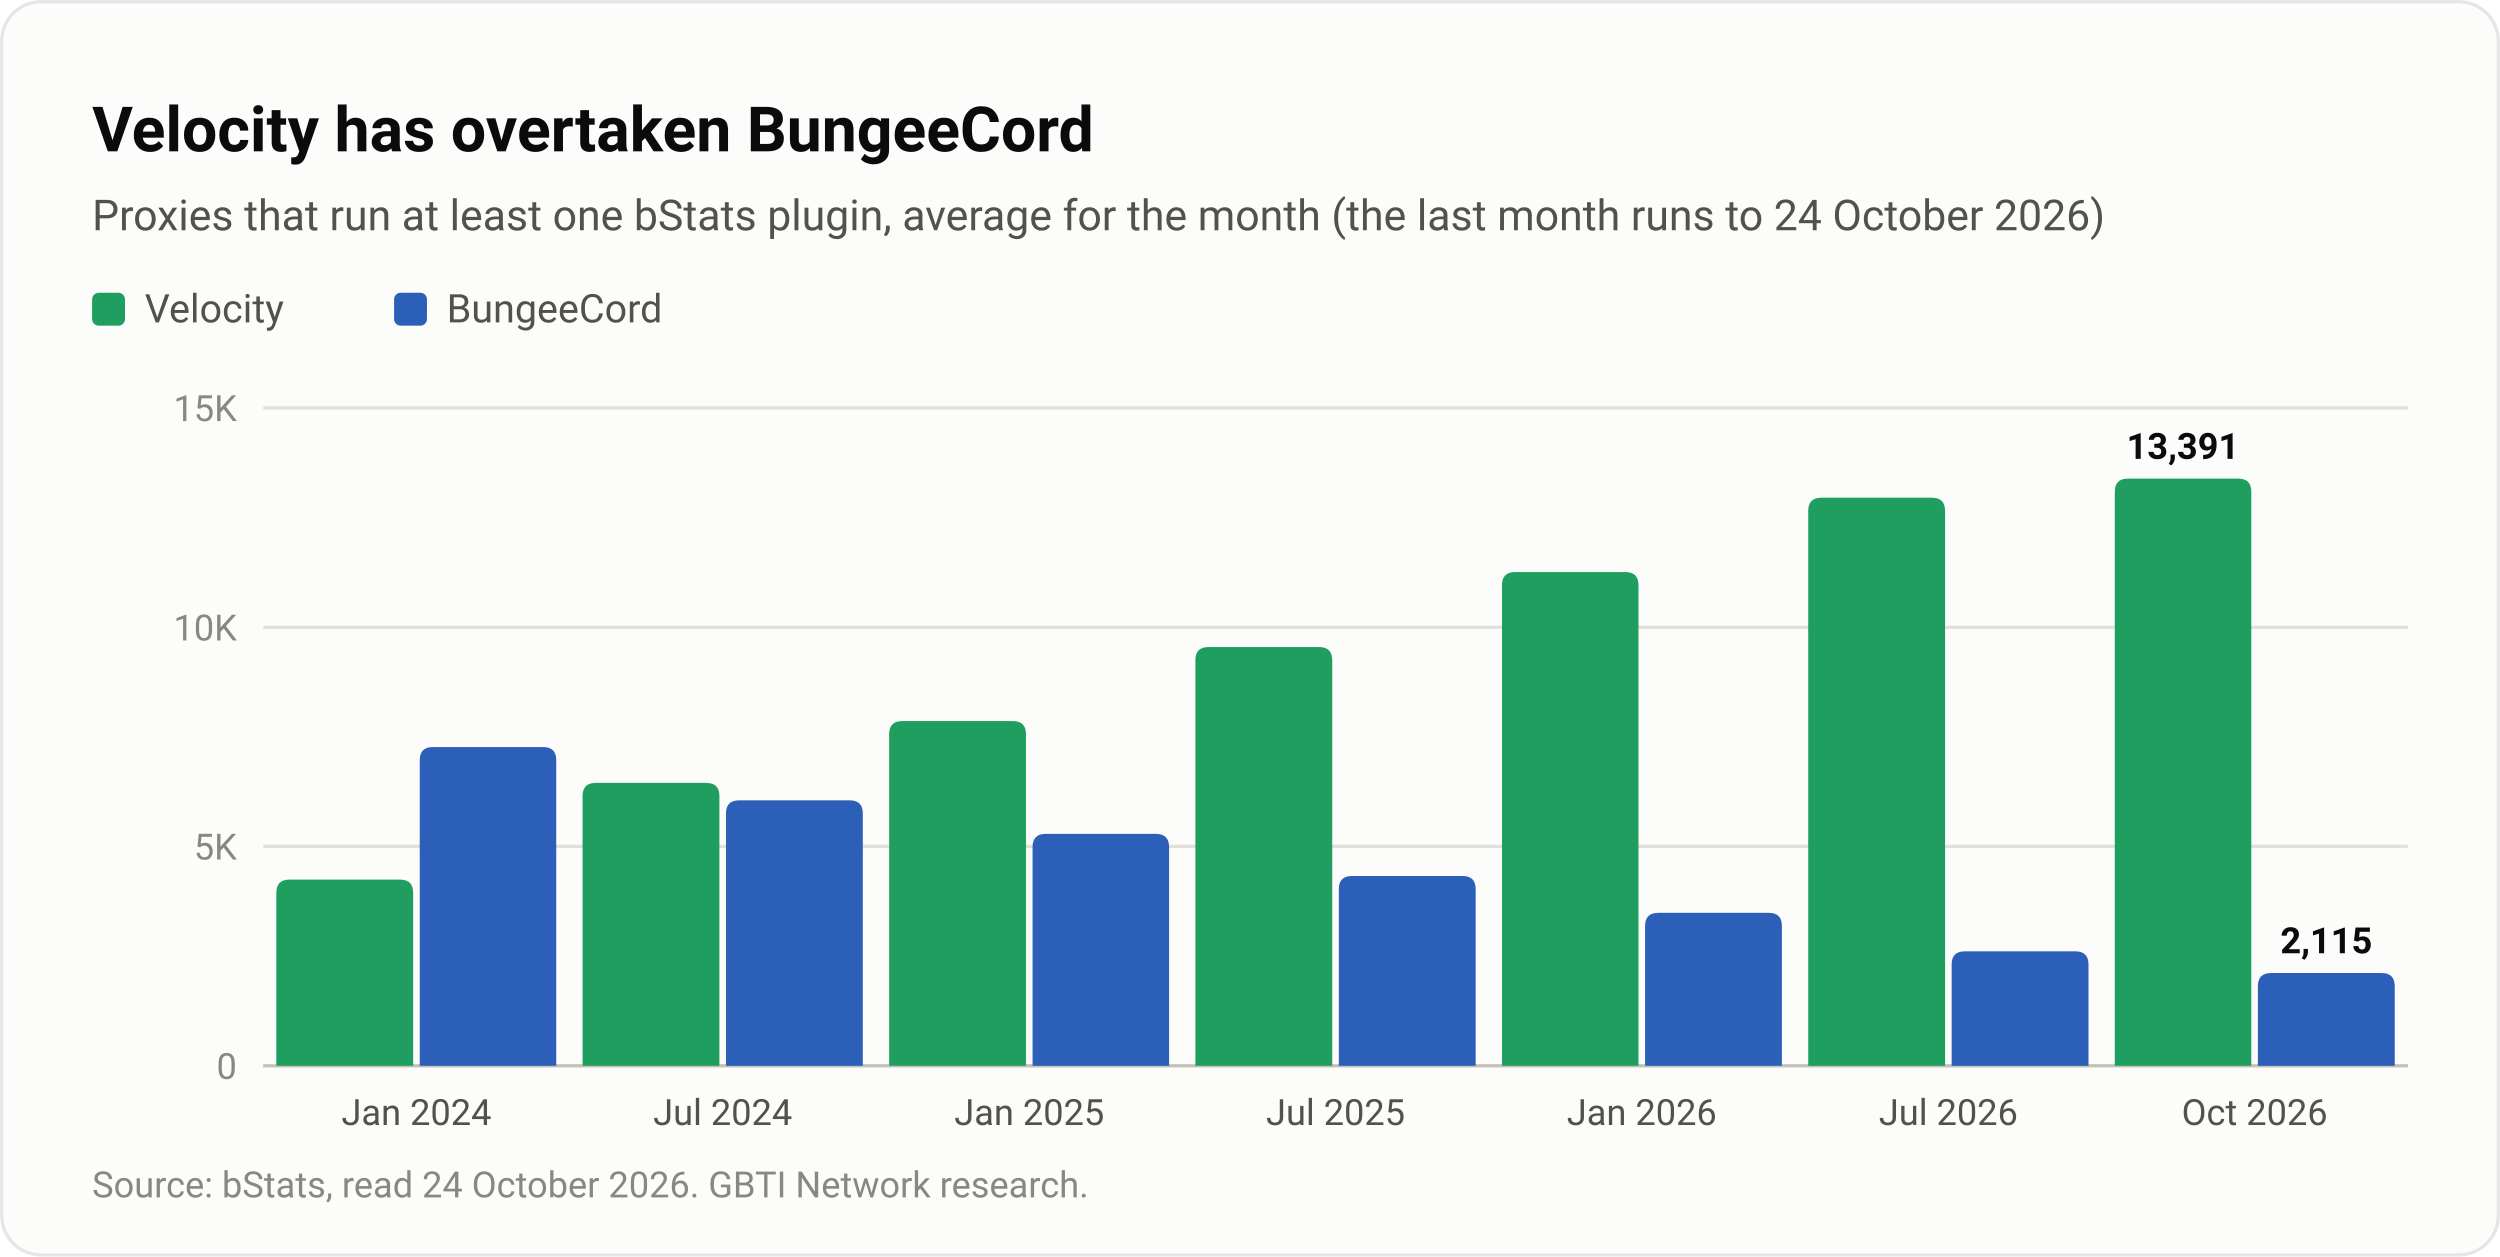
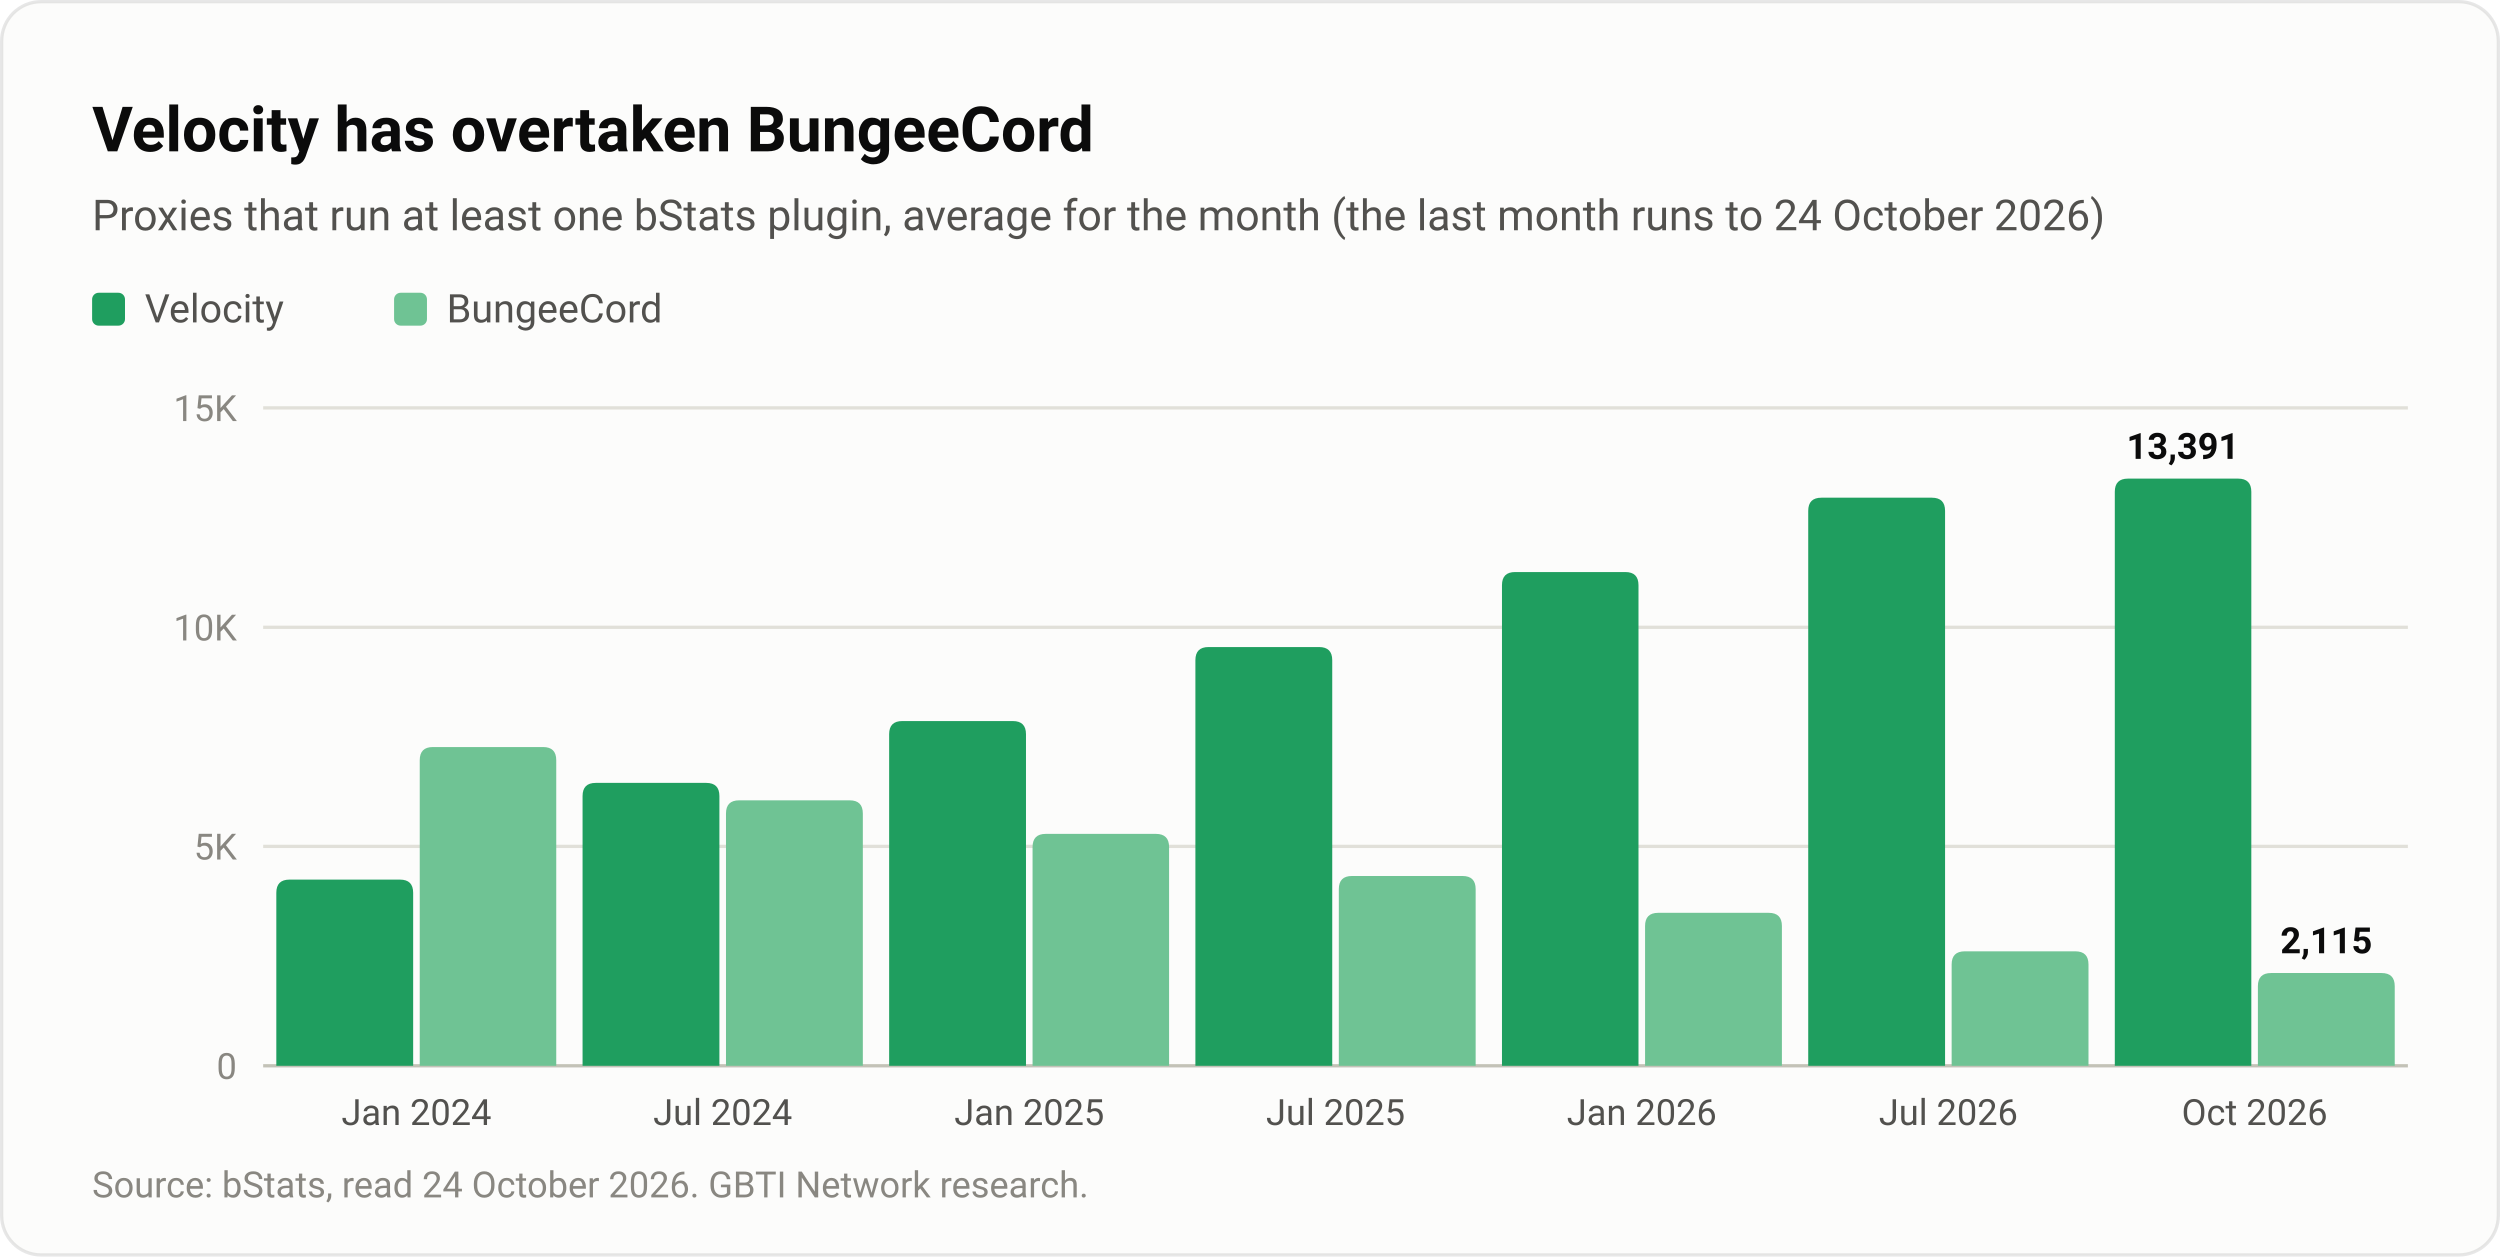
<svg xmlns="http://www.w3.org/2000/svg" width="760" height="382" viewBox="0 0 760 382" role="img" aria-label="Proxies running at least one bStats plugin, monthly average: Jan 2024: Velocity 4,246, BungeeCord 7,265; Jul 2024: Velocity 6,452, BungeeCord 6,056; Jan 2025: Velocity 7,863, BungeeCord 5,284; Jul 2025: Velocity 9,547, BungeeCord 4,327; Jan 2026: Velocity 11,258, BungeeCord 3,488; Jul 2026: Velocity 12,953, BungeeCord 2,607; Oct 2026: Velocity 13,391, BungeeCord 2,115." font-family="system-ui, -apple-system, 'Segoe UI', Roboto, Helvetica, Arial, sans-serif">
  <rect x="0.5" y="0.5" width="759" height="381" rx="12" fill="#fcfcfb" stroke="rgba(11,11,11,0.10)" />
  <text x="28.0" y="46.0" font-size="19" font-weight="650" fill="#0b0b0b" text-anchor="start">Velocity has overtaken BungeeCord</text>
  <text x="28.0" y="70.0" font-size="13" font-weight="400" fill="#52514e" text-anchor="start">Proxies that run at least one bStats plugin, average for the month (the last month runs to 24 October 2026)</text>
  <rect x="28.0" y="89" width="10" height="10" rx="2" fill="#1f9e5f" />
  <text x="44.0" y="98.0" font-size="12" font-weight="400" fill="#52514e" text-anchor="start">Velocity</text>
-   <rect x="119.8" y="89" width="10" height="10" rx="2" fill="#2b5fb8" />
+   <rect x="119.8" y="89" width="10" height="10" rx="2" fill="#6fc394" />
  <text x="135.8" y="98.0" font-size="12" font-weight="400" fill="#52514e" text-anchor="start">BungeeCord</text>
  <line x1="80" y1="324.0" x2="732" y2="324.0" stroke="#c3c2b7" stroke-width="1" />
  <text x="72.0" y="328.0" font-size="11" font-weight="400" fill="#898781" text-anchor="end">0</text>
  <line x1="80" y1="257.3" x2="732" y2="257.3" stroke="#e1e0d9" stroke-width="1" />
  <text x="72.0" y="261.3" font-size="11" font-weight="400" fill="#898781" text-anchor="end">5K</text>
  <line x1="80" y1="190.7" x2="732" y2="190.7" stroke="#e1e0d9" stroke-width="1" />
  <text x="72.0" y="194.7" font-size="11" font-weight="400" fill="#898781" text-anchor="end">10K</text>
  <line x1="80" y1="124.0" x2="732" y2="124.0" stroke="#e1e0d9" stroke-width="1" />
  <text x="72.0" y="128.0" font-size="11" font-weight="400" fill="#898781" text-anchor="end">15K</text>
  <path d="M84.0,324.0 V271.4 Q84.0,267.4 88.0,267.4 H121.6 Q125.6,267.4 125.6,271.4 V324.0 Z" fill="#1f9e5f" />
-   <path d="M127.6,324.0 V231.1 Q127.6,227.1 131.6,227.1 H165.1 Q169.1,227.1 169.1,231.1 V324.0 Z" fill="#2b5fb8" />
+   <path d="M127.6,324.0 V231.1 Q127.6,227.1 131.6,227.1 H165.1 Q169.1,227.1 169.1,231.1 V324.0 Z" fill="#6fc394" />
  <text x="126.6" y="342.0" font-size="11" font-weight="400" fill="#52514e" text-anchor="middle">Jan 2024</text>
  <path d="M177.1,324.0 V242.0 Q177.1,238.0 181.1,238.0 H214.7 Q218.7,238.0 218.7,242.0 V324.0 Z" fill="#1f9e5f" />
-   <path d="M220.7,324.0 V247.3 Q220.7,243.3 224.7,243.3 H258.3 Q262.3,243.3 262.3,247.3 V324.0 Z" fill="#2b5fb8" />
+   <path d="M220.7,324.0 V247.3 Q220.7,243.3 224.7,243.3 H258.3 Q262.3,243.3 262.3,247.3 V324.0 Z" fill="#6fc394" />
  <text x="219.7" y="342.0" font-size="11" font-weight="400" fill="#52514e" text-anchor="middle">Jul 2024</text>
  <path d="M270.3,324.0 V223.2 Q270.3,219.2 274.3,219.2 H307.9 Q311.9,219.2 311.9,223.2 V324.0 Z" fill="#1f9e5f" />
-   <path d="M313.9,324.0 V257.5 Q313.9,253.5 317.9,253.5 H351.4 Q355.4,253.5 355.4,257.5 V324.0 Z" fill="#2b5fb8" />
+   <path d="M313.9,324.0 V257.5 Q313.9,253.5 317.9,253.5 H351.4 Q355.4,253.5 355.4,257.5 V324.0 Z" fill="#6fc394" />
  <text x="312.9" y="342.0" font-size="11" font-weight="400" fill="#52514e" text-anchor="middle">Jan 2025</text>
  <path d="M363.4,324.0 V200.7 Q363.4,196.7 367.4,196.7 H401.0 Q405.0,196.7 405.0,200.7 V324.0 Z" fill="#1f9e5f" />
-   <path d="M407.0,324.0 V270.3 Q407.0,266.3 411.0,266.3 H444.6 Q448.6,266.3 448.6,270.3 V324.0 Z" fill="#2b5fb8" />
+   <path d="M407.0,324.0 V270.3 Q407.0,266.3 411.0,266.3 H444.6 Q448.6,266.3 448.6,270.3 V324.0 Z" fill="#6fc394" />
  <text x="406.0" y="342.0" font-size="11" font-weight="400" fill="#52514e" text-anchor="middle">Jul 2025</text>
  <path d="M456.6,324.0 V177.9 Q456.6,173.9 460.6,173.9 H494.1 Q498.1,173.9 498.1,177.9 V324.0 Z" fill="#1f9e5f" />
-   <path d="M500.1,324.0 V281.5 Q500.1,277.5 504.1,277.5 H537.7 Q541.7,277.5 541.7,281.5 V324.0 Z" fill="#2b5fb8" />
+   <path d="M500.1,324.0 V281.5 Q500.1,277.5 504.1,277.5 H537.7 Q541.7,277.5 541.7,281.5 V324.0 Z" fill="#6fc394" />
  <text x="499.1" y="342.0" font-size="11" font-weight="400" fill="#52514e" text-anchor="middle">Jan 2026</text>
  <path d="M549.7,324.0 V155.3 Q549.7,151.3 553.7,151.3 H587.3 Q591.3,151.3 591.3,155.3 V324.0 Z" fill="#1f9e5f" />
-   <path d="M593.3,324.0 V293.2 Q593.3,289.2 597.3,289.2 H630.9 Q634.9,289.2 634.9,293.2 V324.0 Z" fill="#2b5fb8" />
+   <path d="M593.3,324.0 V293.2 Q593.3,289.2 597.3,289.2 H630.9 Q634.9,289.2 634.9,293.2 V324.0 Z" fill="#6fc394" />
  <text x="592.3" y="342.0" font-size="11" font-weight="400" fill="#52514e" text-anchor="middle">Jul 2026</text>
  <path d="M642.9,324.0 V149.5 Q642.9,145.5 646.9,145.5 H680.4 Q684.4,145.5 684.4,149.5 V324.0 Z" fill="#1f9e5f" />
  <text x="663.6" y="139.5" font-size="11" font-weight="600" fill="#0b0b0b" text-anchor="middle">13,391</text>
-   <path d="M686.4,324.0 V299.8 Q686.4,295.8 690.4,295.8 H724.0 Q728.0,295.8 728.0,299.8 V324.0 Z" fill="#2b5fb8" />
+   <path d="M686.4,324.0 V299.8 Q686.4,295.8 690.4,295.8 H724.0 Q728.0,295.8 728.0,299.8 V324.0 Z" fill="#6fc394" />
  <text x="707.2" y="289.8" font-size="11" font-weight="600" fill="#0b0b0b" text-anchor="middle">2,115</text>
  <text x="685.4" y="342.0" font-size="11" font-weight="400" fill="#52514e" text-anchor="middle">Oct 2026</text>
  <text x="28.0" y="364.0" font-size="11" font-weight="400" fill="#898781" text-anchor="start">Source: bStats, read 24 October 2026. GBTI Network research.</text>
</svg>
